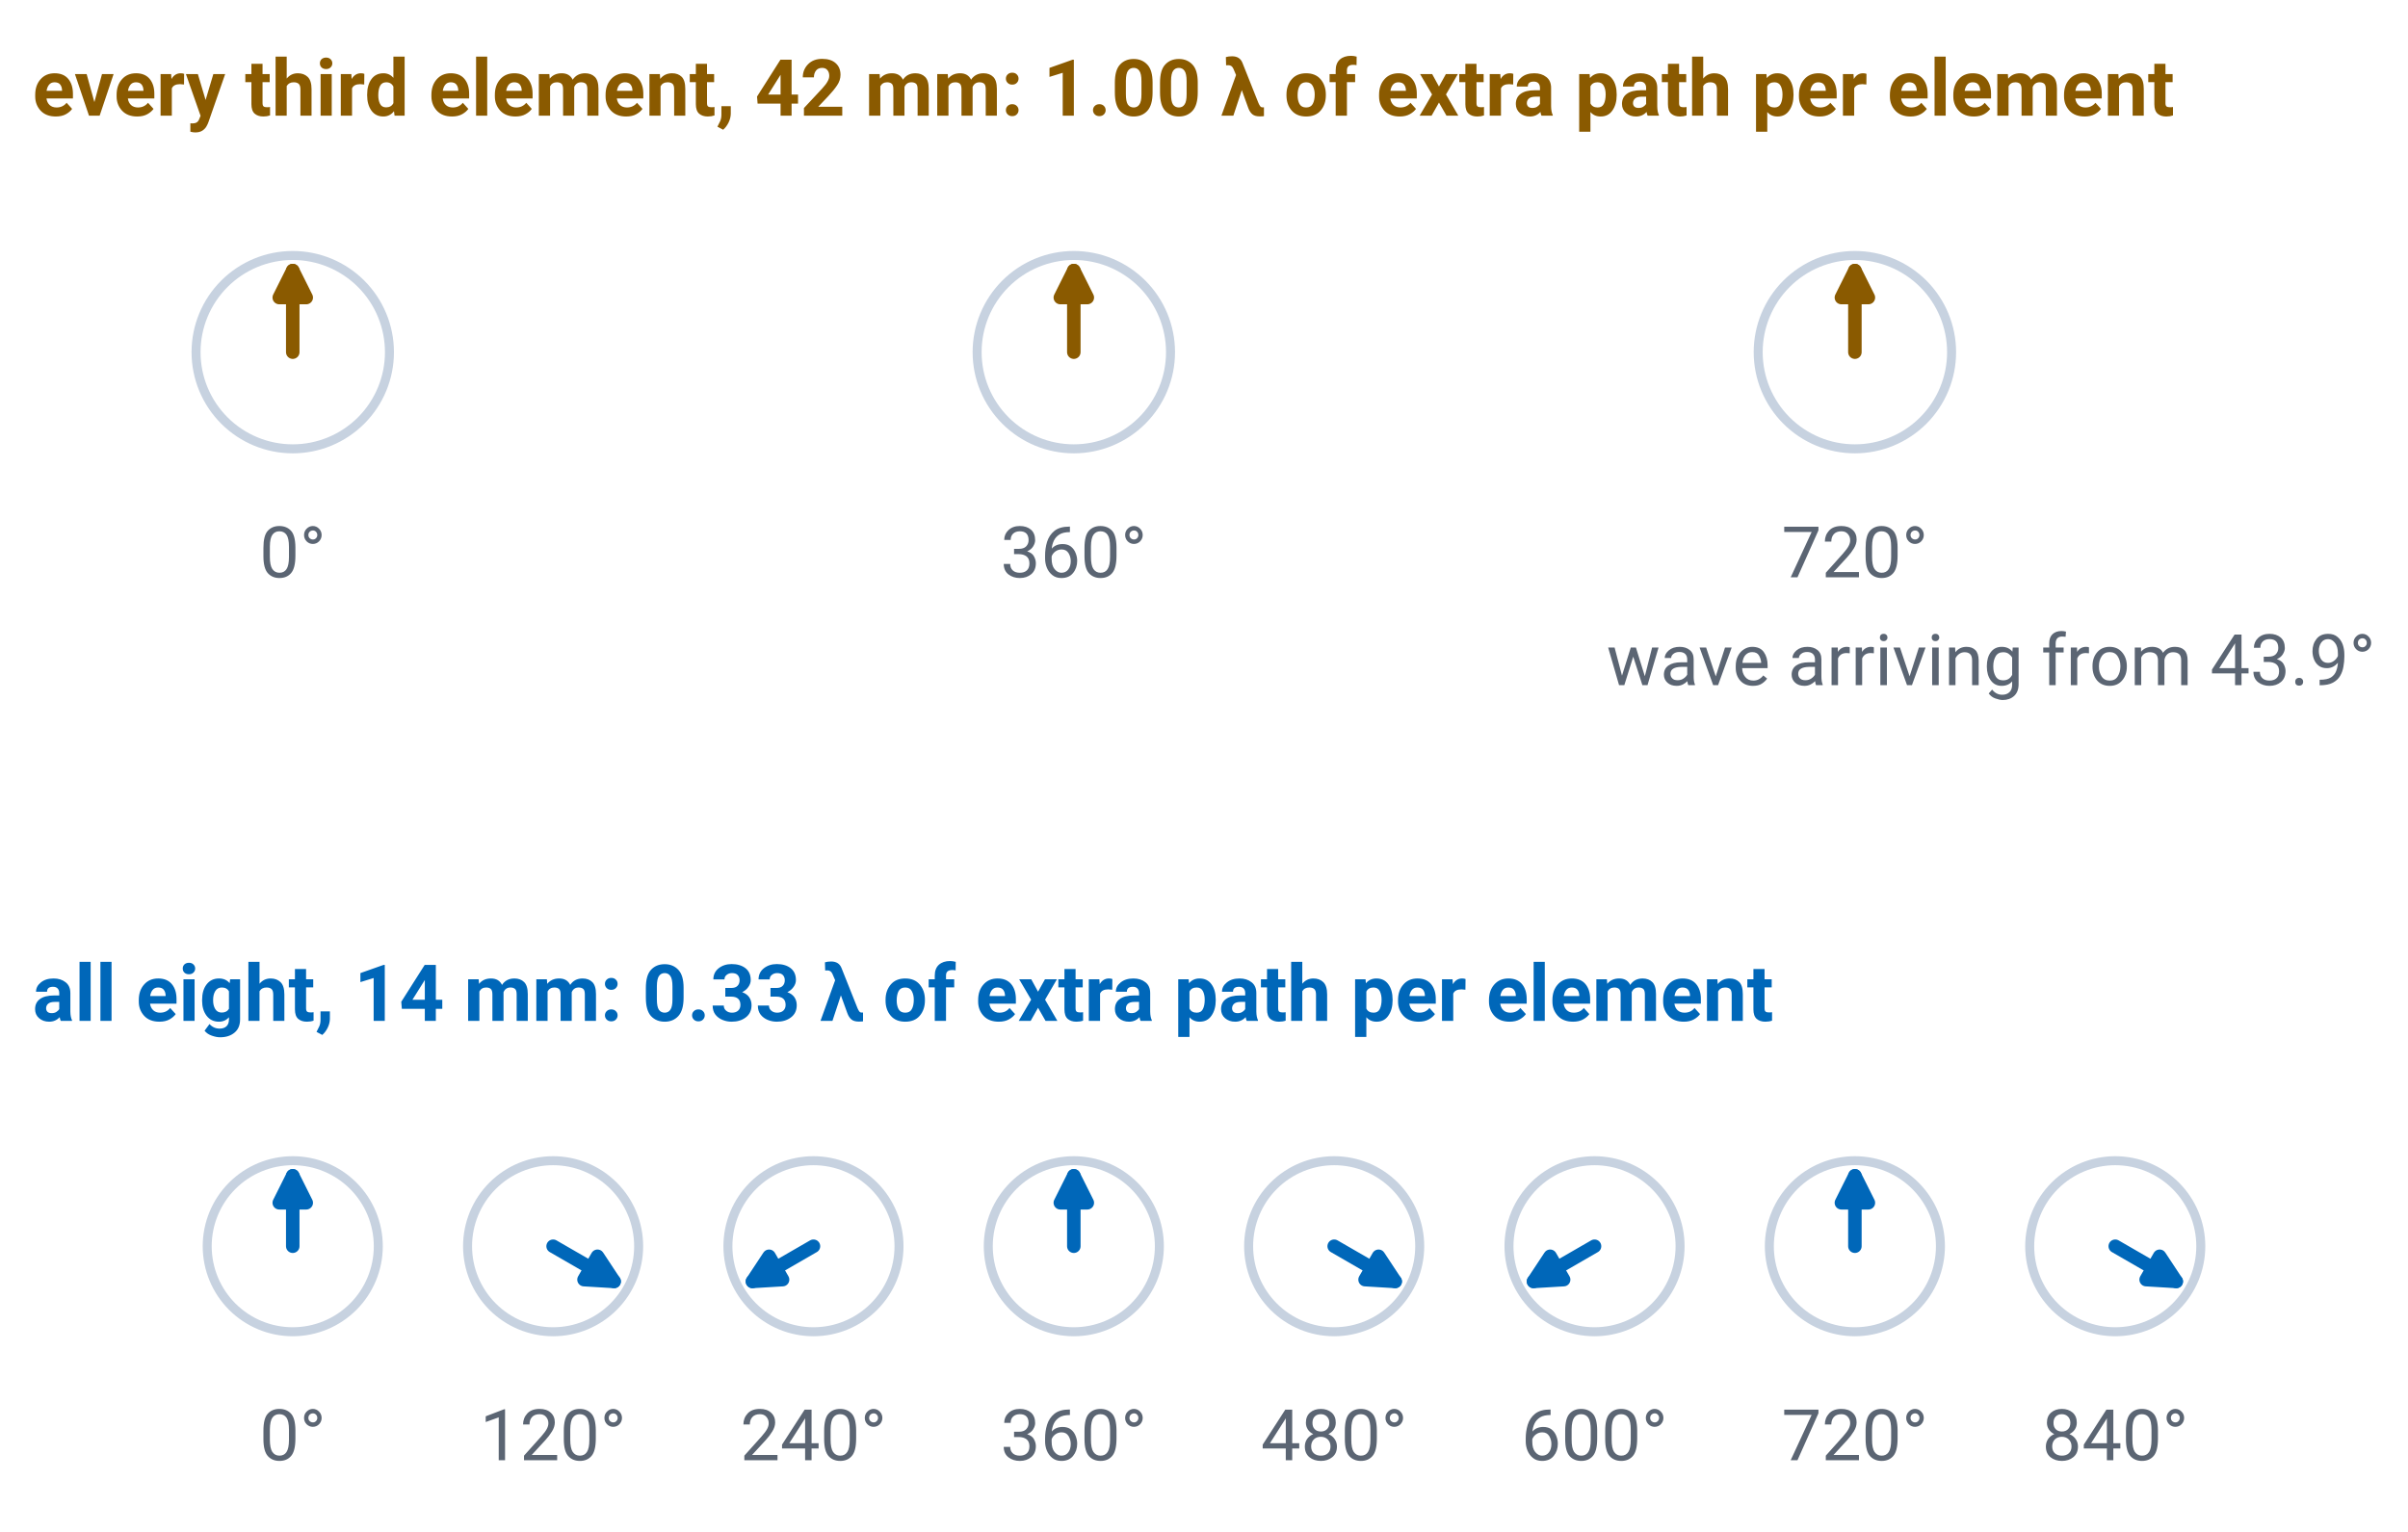
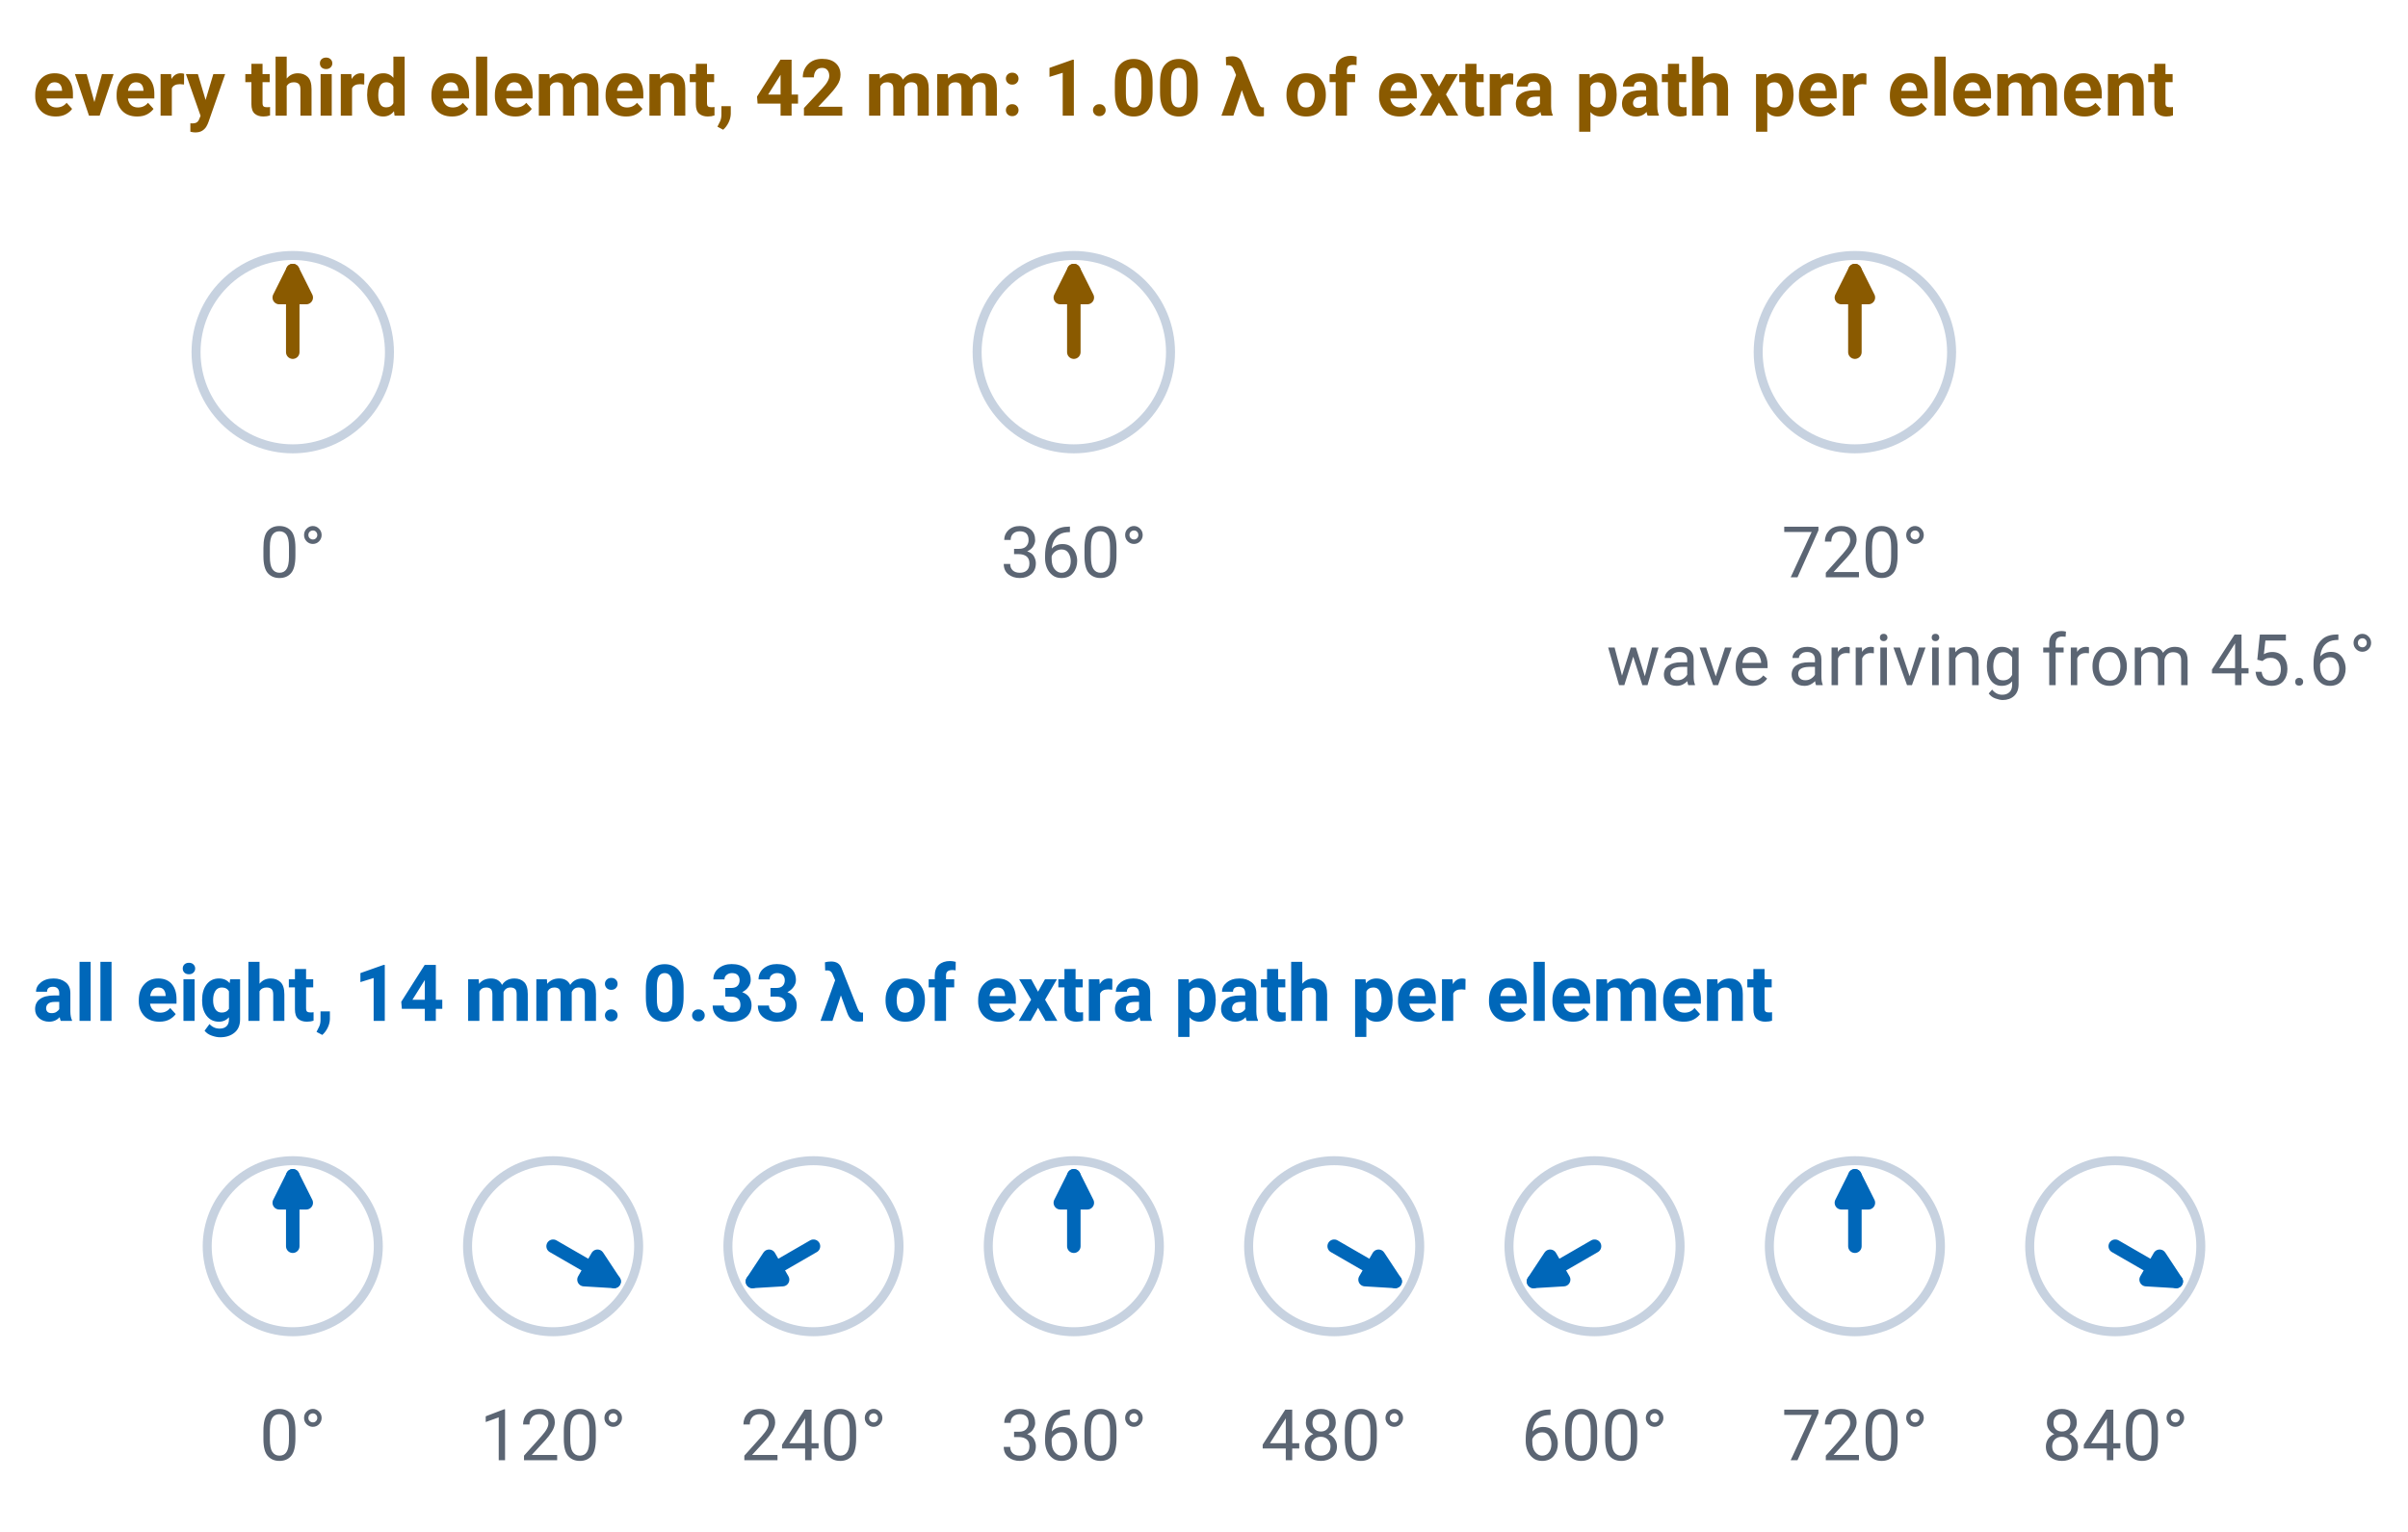
<svg xmlns="http://www.w3.org/2000/svg" width="321.12pt" height="204.288pt" viewBox="0 0 321.12 204.288" version="1.1">
  <defs>
    <style type="text/css">*{stroke-linejoin: round; stroke-linecap: butt}</style>
  </defs>
  <g id="figure_1">
    <g id="patch_1">
      <path d="M 0 204.288  L 321.12 204.288  L 321.12 0  L 0 0  L 0 204.288  z " style="fill: none" />
    </g>
    <g id="axes_1">
      <g id="patch_2">
-         <path d="M 39.04 59.872  C 42.46 59.872 45.741 58.513 48.159 56.095  C 50.577 53.677 51.936 50.396 51.936 46.976  C 51.936 43.556 50.577 40.275 48.159 37.857  C 45.741 35.439 42.46 34.08 39.04 34.08  C 35.62 34.08 32.339 35.439 29.921 37.857  C 27.503 40.275 26.144 43.556 26.144 46.976  C 26.144 50.396 27.503 53.677 29.921 56.095  C 32.339 58.513 35.62 59.872 39.04 59.872  L 39.04 59.872  z " clip-path="url(#pd04fb05497)" style="fill: none; stroke: #c7d2e0; stroke-width: 1.2; stroke-linejoin: miter" />
+         <path d="M 39.04 59.872  C 42.46 59.872 45.741 58.513 48.159 56.095  C 50.577 53.677 51.936 50.396 51.936 46.976  C 51.936 43.556 50.577 40.275 48.159 37.857  C 45.741 35.439 42.46 34.08 39.04 34.08  C 35.62 34.08 32.339 35.439 29.921 37.857  C 27.503 40.275 26.144 43.556 26.144 46.976  C 26.144 50.396 27.503 53.677 29.921 56.095  C 32.339 58.513 35.62 59.872 39.04 59.872  L 39.04 59.872  z " clip-path="url(#pfec7b56701)" style="fill: none; stroke: #c7d2e0; stroke-width: 1.2; stroke-linejoin: miter" />
      </g>
      <g id="patch_3">
-         <path d="M 143.2 59.872  C 146.62 59.872 149.901 58.513 152.319 56.095  C 154.737 53.677 156.096 50.396 156.096 46.976  C 156.096 43.556 154.737 40.275 152.319 37.857  C 149.901 35.439 146.62 34.08 143.2 34.08  C 139.78 34.08 136.499 35.439 134.081 37.857  C 131.663 40.275 130.304 43.556 130.304 46.976  C 130.304 50.396 131.663 53.677 134.081 56.095  C 136.499 58.513 139.78 59.872 143.2 59.872  L 143.2 59.872  z " clip-path="url(#pd04fb05497)" style="fill: none; stroke: #c7d2e0; stroke-width: 1.2; stroke-linejoin: miter" />
+         <path d="M 143.2 59.872  C 146.62 59.872 149.901 58.513 152.319 56.095  C 154.737 53.677 156.096 50.396 156.096 46.976  C 156.096 43.556 154.737 40.275 152.319 37.857  C 149.901 35.439 146.62 34.08 143.2 34.08  C 139.78 34.08 136.499 35.439 134.081 37.857  C 131.663 40.275 130.304 43.556 130.304 46.976  C 130.304 50.396 131.663 53.677 134.081 56.095  C 136.499 58.513 139.78 59.872 143.2 59.872  L 143.2 59.872  z " clip-path="url(#pfec7b56701)" style="fill: none; stroke: #c7d2e0; stroke-width: 1.2; stroke-linejoin: miter" />
      </g>
      <g id="patch_4">
-         <path d="M 247.36 59.872  C 250.78 59.872 254.061 58.513 256.479 56.095  C 258.897 53.677 260.256 50.396 260.256 46.976  C 260.256 43.556 258.897 40.275 256.479 37.857  C 254.061 35.439 250.78 34.08 247.36 34.08  C 243.94 34.08 240.659 35.439 238.241 37.857  C 235.823 40.275 234.464 43.556 234.464 46.976  C 234.464 50.396 235.823 53.677 238.241 56.095  C 240.659 58.513 243.94 59.872 247.36 59.872  L 247.36 59.872  z " clip-path="url(#pd04fb05497)" style="fill: none; stroke: #c7d2e0; stroke-width: 1.2; stroke-linejoin: miter" />
+         <path d="M 247.36 59.872  C 250.78 59.872 254.061 58.513 256.479 56.095  C 258.897 53.677 260.256 50.396 260.256 46.976  C 260.256 43.556 258.897 40.275 256.479 37.857  C 254.061 35.439 250.78 34.08 247.36 34.08  C 243.94 34.08 240.659 35.439 238.241 37.857  C 235.823 40.275 234.464 43.556 234.464 46.976  C 234.464 50.396 235.823 53.677 238.241 56.095  C 240.659 58.513 243.94 59.872 247.36 59.872  L 247.36 59.872  z " clip-path="url(#pfec7b56701)" style="fill: none; stroke: #c7d2e0; stroke-width: 1.2; stroke-linejoin: miter" />
      </g>
      <g id="patch_5">
        <path d="M 39.04 46.976  Q 39.04 40.528 39.04 36.092  " style="fill: none; stroke: #8a5a00; stroke-width: 1.8; stroke-linecap: round" />
        <path d="M 37.24 39.692  L 39.04 36.092  L 40.84 39.692  z " style="fill: #8a5a00; stroke: #8a5a00; stroke-width: 1.8; stroke-linecap: round" />
      </g>
      <g id="text_1">
        <text style="font-size: 9.5px; font-family:'Source Sans Pro', 'Segoe UI', Roboto, Helvetica, Arial, sans-serif; text-anchor: middle; fill: #5b6573" x="39.04" y="77.011" transform="rotate(-0 39.04 77.01113)">0°</text>
      </g>
      <g id="patch_6">
        <path d="M 143.2 46.976  Q 143.2 40.528 143.2 36.092  " style="fill: none; stroke: #8a5a00; stroke-width: 1.8; stroke-linecap: round" />
        <path d="M 141.4 39.692  L 143.2 36.092  L 145 39.692  z " style="fill: #8a5a00; stroke: #8a5a00; stroke-width: 1.8; stroke-linecap: round" />
      </g>
      <g id="text_2">
        <text style="font-size: 9.5px; font-family:'Source Sans Pro', 'Segoe UI', Roboto, Helvetica, Arial, sans-serif; text-anchor: middle; fill: #5b6573" x="143.2" y="77.011" transform="rotate(-0 143.2 77.01113)">360°</text>
      </g>
      <g id="patch_7">
        <path d="M 247.36 46.976  Q 247.36 40.528 247.36 36.092  " style="fill: none; stroke: #8a5a00; stroke-width: 1.8; stroke-linecap: round" />
        <path d="M 245.56 39.692  L 247.36 36.092  L 249.16 39.692  z " style="fill: #8a5a00; stroke: #8a5a00; stroke-width: 1.8; stroke-linecap: round" />
      </g>
      <g id="text_3">
        <text style="font-size: 9.5px; font-family:'Source Sans Pro', 'Segoe UI', Roboto, Helvetica, Arial, sans-serif; text-anchor: middle; fill: #5b6573" x="247.36" y="77.011" transform="rotate(-0 247.36 77.01113)">720°</text>
      </g>
      <g id="text_4">
        <text style="font-weight: 700; font-size: 10.5px; font-family:'Source Sans Pro', 'Segoe UI', Roboto, Helvetica, Arial, sans-serif; text-anchor: start; fill: #8a5a00" x="4.32" y="15.427" transform="rotate(-0 4.32 15.42728)">every third element, 42 mm: 1.00 λ of extra path per element</text>
      </g>
      <g id="text_5">
-         <text style="font-size: 9.5px; font-family:'Source Sans Pro', 'Segoe UI', Roboto, Helvetica, Arial, sans-serif; text-anchor: end; fill: #5b6573" x="316.8" y="91.395" transform="rotate(-0 316.8 91.39512)">wave arriving from 43.9°</text>
+         <text style="font-size: 9.5px; font-family:'Source Sans Pro', 'Segoe UI', Roboto, Helvetica, Arial, sans-serif; text-anchor: end; fill: #5b6573" x="316.8" y="91.395" transform="rotate(-0 316.8 91.39512)">wave arriving from 45.6°</text>
      </g>
    </g>
    <g id="axes_2">
      <g id="patch_8">
-         <path d="M 39.04 177.648  C 42.065 177.648 44.967 176.446 47.107 174.306  C 49.246 172.167 50.448 169.265 50.448 166.24  C 50.448 163.214 49.246 160.312 47.107 158.173  C 44.967 156.034 42.065 154.832 39.04 154.832  C 36.015 154.832 33.113 156.034 30.973 158.173  C 28.834 160.312 27.632 163.214 27.632 166.24  C 27.632 169.265 28.834 172.167 30.973 174.306  C 33.113 176.446 36.015 177.648 39.04 177.648  L 39.04 177.648  z " clip-path="url(#p0926ec4a88)" style="fill: none; stroke: #c7d2e0; stroke-width: 1.2; stroke-linejoin: miter" />
+         <path d="M 39.04 177.648  C 42.065 177.648 44.967 176.446 47.107 174.306  C 49.246 172.167 50.448 169.265 50.448 166.24  C 50.448 163.214 49.246 160.312 47.107 158.173  C 44.967 156.034 42.065 154.832 39.04 154.832  C 36.015 154.832 33.113 156.034 30.973 158.173  C 28.834 160.312 27.632 163.214 27.632 166.24  C 27.632 169.265 28.834 172.167 30.973 174.306  C 33.113 176.446 36.015 177.648 39.04 177.648  L 39.04 177.648  z " clip-path="url(#pb22dd29556)" style="fill: none; stroke: #c7d2e0; stroke-width: 1.2; stroke-linejoin: miter" />
      </g>
      <g id="patch_9">
-         <path d="M 73.76 177.648  C 76.785 177.648 79.687 176.446 81.827 174.306  C 83.966 172.167 85.168 169.265 85.168 166.24  C 85.168 163.214 83.966 160.312 81.827 158.173  C 79.687 156.034 76.785 154.832 73.76 154.832  C 70.735 154.832 67.833 156.034 65.693 158.173  C 63.554 160.312 62.352 163.214 62.352 166.24  C 62.352 169.265 63.554 172.167 65.693 174.306  C 67.833 176.446 70.735 177.648 73.76 177.648  L 73.76 177.648  z " clip-path="url(#p0926ec4a88)" style="fill: none; stroke: #c7d2e0; stroke-width: 1.2; stroke-linejoin: miter" />
+         <path d="M 73.76 177.648  C 76.785 177.648 79.687 176.446 81.827 174.306  C 83.966 172.167 85.168 169.265 85.168 166.24  C 85.168 163.214 83.966 160.312 81.827 158.173  C 79.687 156.034 76.785 154.832 73.76 154.832  C 70.735 154.832 67.833 156.034 65.693 158.173  C 63.554 160.312 62.352 163.214 62.352 166.24  C 62.352 169.265 63.554 172.167 65.693 174.306  C 67.833 176.446 70.735 177.648 73.76 177.648  L 73.76 177.648  z " clip-path="url(#pb22dd29556)" style="fill: none; stroke: #c7d2e0; stroke-width: 1.2; stroke-linejoin: miter" />
      </g>
      <g id="patch_10">
-         <path d="M 108.48 177.648  C 111.505 177.648 114.407 176.446 116.547 174.306  C 118.686 172.167 119.888 169.265 119.888 166.24  C 119.888 163.214 118.686 160.312 116.547 158.173  C 114.407 156.034 111.505 154.832 108.48 154.832  C 105.455 154.832 102.553 156.034 100.413 158.173  C 98.274 160.312 97.072 163.214 97.072 166.24  C 97.072 169.265 98.274 172.167 100.413 174.306  C 102.553 176.446 105.455 177.648 108.48 177.648  L 108.48 177.648  z " clip-path="url(#p0926ec4a88)" style="fill: none; stroke: #c7d2e0; stroke-width: 1.2; stroke-linejoin: miter" />
+         <path d="M 108.48 177.648  C 111.505 177.648 114.407 176.446 116.547 174.306  C 118.686 172.167 119.888 169.265 119.888 166.24  C 119.888 163.214 118.686 160.312 116.547 158.173  C 114.407 156.034 111.505 154.832 108.48 154.832  C 105.455 154.832 102.553 156.034 100.413 158.173  C 98.274 160.312 97.072 163.214 97.072 166.24  C 97.072 169.265 98.274 172.167 100.413 174.306  C 102.553 176.446 105.455 177.648 108.48 177.648  L 108.48 177.648  z " clip-path="url(#pb22dd29556)" style="fill: none; stroke: #c7d2e0; stroke-width: 1.2; stroke-linejoin: miter" />
      </g>
      <g id="patch_11">
-         <path d="M 143.2 177.648  C 146.225 177.648 149.127 176.446 151.267 174.306  C 153.406 172.167 154.608 169.265 154.608 166.24  C 154.608 163.214 153.406 160.312 151.267 158.173  C 149.127 156.034 146.225 154.832 143.2 154.832  C 140.175 154.832 137.273 156.034 135.133 158.173  C 132.994 160.312 131.792 163.214 131.792 166.24  C 131.792 169.265 132.994 172.167 135.133 174.306  C 137.273 176.446 140.175 177.648 143.2 177.648  L 143.2 177.648  z " clip-path="url(#p0926ec4a88)" style="fill: none; stroke: #c7d2e0; stroke-width: 1.2; stroke-linejoin: miter" />
+         <path d="M 143.2 177.648  C 146.225 177.648 149.127 176.446 151.267 174.306  C 153.406 172.167 154.608 169.265 154.608 166.24  C 154.608 163.214 153.406 160.312 151.267 158.173  C 149.127 156.034 146.225 154.832 143.2 154.832  C 140.175 154.832 137.273 156.034 135.133 158.173  C 132.994 160.312 131.792 163.214 131.792 166.24  C 131.792 169.265 132.994 172.167 135.133 174.306  C 137.273 176.446 140.175 177.648 143.2 177.648  L 143.2 177.648  z " clip-path="url(#pb22dd29556)" style="fill: none; stroke: #c7d2e0; stroke-width: 1.2; stroke-linejoin: miter" />
      </g>
      <g id="patch_12">
-         <path d="M 177.92 177.648  C 180.945 177.648 183.847 176.446 185.987 174.306  C 188.126 172.167 189.328 169.265 189.328 166.24  C 189.328 163.214 188.126 160.312 185.987 158.173  C 183.847 156.034 180.945 154.832 177.92 154.832  C 174.895 154.832 171.993 156.034 169.853 158.173  C 167.714 160.312 166.512 163.214 166.512 166.24  C 166.512 169.265 167.714 172.167 169.853 174.306  C 171.993 176.446 174.895 177.648 177.92 177.648  L 177.92 177.648  z " clip-path="url(#p0926ec4a88)" style="fill: none; stroke: #c7d2e0; stroke-width: 1.2; stroke-linejoin: miter" />
+         <path d="M 177.92 177.648  C 180.945 177.648 183.847 176.446 185.987 174.306  C 188.126 172.167 189.328 169.265 189.328 166.24  C 189.328 163.214 188.126 160.312 185.987 158.173  C 183.847 156.034 180.945 154.832 177.92 154.832  C 174.895 154.832 171.993 156.034 169.853 158.173  C 167.714 160.312 166.512 163.214 166.512 166.24  C 166.512 169.265 167.714 172.167 169.853 174.306  C 171.993 176.446 174.895 177.648 177.92 177.648  L 177.92 177.648  z " clip-path="url(#pb22dd29556)" style="fill: none; stroke: #c7d2e0; stroke-width: 1.2; stroke-linejoin: miter" />
      </g>
      <g id="patch_13">
-         <path d="M 212.64 177.648  C 215.665 177.648 218.567 176.446 220.707 174.306  C 222.846 172.167 224.048 169.265 224.048 166.24  C 224.048 163.214 222.846 160.312 220.707 158.173  C 218.567 156.034 215.665 154.832 212.64 154.832  C 209.615 154.832 206.713 156.034 204.573 158.173  C 202.434 160.312 201.232 163.214 201.232 166.24  C 201.232 169.265 202.434 172.167 204.573 174.306  C 206.713 176.446 209.615 177.648 212.64 177.648  L 212.64 177.648  z " clip-path="url(#p0926ec4a88)" style="fill: none; stroke: #c7d2e0; stroke-width: 1.2; stroke-linejoin: miter" />
+         <path d="M 212.64 177.648  C 215.665 177.648 218.567 176.446 220.707 174.306  C 222.846 172.167 224.048 169.265 224.048 166.24  C 224.048 163.214 222.846 160.312 220.707 158.173  C 218.567 156.034 215.665 154.832 212.64 154.832  C 209.615 154.832 206.713 156.034 204.573 158.173  C 202.434 160.312 201.232 163.214 201.232 166.24  C 201.232 169.265 202.434 172.167 204.573 174.306  C 206.713 176.446 209.615 177.648 212.64 177.648  L 212.64 177.648  z " clip-path="url(#pb22dd29556)" style="fill: none; stroke: #c7d2e0; stroke-width: 1.2; stroke-linejoin: miter" />
      </g>
      <g id="patch_14">
-         <path d="M 247.36 177.648  C 250.385 177.648 253.287 176.446 255.427 174.306  C 257.566 172.167 258.768 169.265 258.768 166.24  C 258.768 163.214 257.566 160.312 255.427 158.173  C 253.287 156.034 250.385 154.832 247.36 154.832  C 244.335 154.832 241.433 156.034 239.293 158.173  C 237.154 160.312 235.952 163.214 235.952 166.24  C 235.952 169.265 237.154 172.167 239.293 174.306  C 241.433 176.446 244.335 177.648 247.36 177.648  L 247.36 177.648  z " clip-path="url(#p0926ec4a88)" style="fill: none; stroke: #c7d2e0; stroke-width: 1.2; stroke-linejoin: miter" />
+         <path d="M 247.36 177.648  C 250.385 177.648 253.287 176.446 255.427 174.306  C 257.566 172.167 258.768 169.265 258.768 166.24  C 258.768 163.214 257.566 160.312 255.427 158.173  C 253.287 156.034 250.385 154.832 247.36 154.832  C 244.335 154.832 241.433 156.034 239.293 158.173  C 237.154 160.312 235.952 163.214 235.952 166.24  C 235.952 169.265 237.154 172.167 239.293 174.306  C 241.433 176.446 244.335 177.648 247.36 177.648  L 247.36 177.648  z " clip-path="url(#pb22dd29556)" style="fill: none; stroke: #c7d2e0; stroke-width: 1.2; stroke-linejoin: miter" />
      </g>
      <g id="patch_15">
-         <path d="M 282.08 177.648  C 285.105 177.648 288.007 176.446 290.147 174.306  C 292.286 172.167 293.488 169.265 293.488 166.24  C 293.488 163.214 292.286 160.312 290.147 158.173  C 288.007 156.034 285.105 154.832 282.08 154.832  C 279.055 154.832 276.153 156.034 274.013 158.173  C 271.874 160.312 270.672 163.214 270.672 166.24  C 270.672 169.265 271.874 172.167 274.013 174.306  C 276.153 176.446 279.055 177.648 282.08 177.648  L 282.08 177.648  z " clip-path="url(#p0926ec4a88)" style="fill: none; stroke: #c7d2e0; stroke-width: 1.2; stroke-linejoin: miter" />
+         <path d="M 282.08 177.648  C 285.105 177.648 288.007 176.446 290.147 174.306  C 292.286 172.167 293.488 169.265 293.488 166.24  C 293.488 163.214 292.286 160.312 290.147 158.173  C 288.007 156.034 285.105 154.832 282.08 154.832  C 279.055 154.832 276.153 156.034 274.013 158.173  C 271.874 160.312 270.672 163.214 270.672 166.24  C 270.672 169.265 271.874 172.167 274.013 174.306  C 276.153 176.446 279.055 177.648 282.08 177.648  L 282.08 177.648  z " clip-path="url(#pb22dd29556)" style="fill: none; stroke: #c7d2e0; stroke-width: 1.2; stroke-linejoin: miter" />
      </g>
      <g id="patch_16">
        <path d="M 39.04 166.24  Q 39.04 160.536 39.04 156.844  " style="fill: none; stroke: #0067b9; stroke-width: 1.8; stroke-linecap: round" />
        <path d="M 37.24 160.444  L 39.04 156.844  L 40.84 160.444  z " style="fill: #0067b9; stroke: #0067b9; stroke-width: 1.8; stroke-linecap: round" />
      </g>
      <g id="text_6">
        <text style="font-size: 9.5px; font-family:'Source Sans Pro', 'Segoe UI', Roboto, Helvetica, Arial, sans-serif; text-anchor: middle; fill: #5b6573" x="39.04" y="194.787" transform="rotate(-0 39.04 194.7867)">0°</text>
      </g>
      <g id="patch_17">
        <path d="M 73.76 166.24  Q 78.7 169.092 81.897 170.937  " style="fill: none; stroke: #0067b9; stroke-width: 1.8; stroke-linecap: round" />
        <path d="M 79.679 167.579  L 81.897 170.937  L 77.879 170.696  z " style="fill: #0067b9; stroke: #0067b9; stroke-width: 1.8; stroke-linecap: round" />
      </g>
      <g id="text_7">
        <text style="font-size: 9.5px; font-family:'Source Sans Pro', 'Segoe UI', Roboto, Helvetica, Arial, sans-serif; text-anchor: middle; fill: #5b6573" x="73.76" y="194.787" transform="rotate(-0 73.76 194.7867)">120°</text>
      </g>
      <g id="patch_18">
        <path d="M 108.48 166.24  Q 103.54 169.092 100.343 170.937  " style="fill: none; stroke: #0067b9; stroke-width: 1.8; stroke-linecap: round" />
        <path d="M 104.361 170.696  L 100.343 170.937  L 102.561 167.579  z " style="fill: #0067b9; stroke: #0067b9; stroke-width: 1.8; stroke-linecap: round" />
      </g>
      <g id="text_8">
        <text style="font-size: 9.5px; font-family:'Source Sans Pro', 'Segoe UI', Roboto, Helvetica, Arial, sans-serif; text-anchor: middle; fill: #5b6573" x="108.48" y="194.787" transform="rotate(-0 108.48 194.7867)">240°</text>
      </g>
      <g id="patch_19">
        <path d="M 143.2 166.24  Q 143.2 160.536 143.2 156.844  " style="fill: none; stroke: #0067b9; stroke-width: 1.8; stroke-linecap: round" />
        <path d="M 141.4 160.444  L 143.2 156.844  L 145 160.444  z " style="fill: #0067b9; stroke: #0067b9; stroke-width: 1.8; stroke-linecap: round" />
      </g>
      <g id="text_9">
        <text style="font-size: 9.5px; font-family:'Source Sans Pro', 'Segoe UI', Roboto, Helvetica, Arial, sans-serif; text-anchor: middle; fill: #5b6573" x="143.2" y="194.787" transform="rotate(-0 143.2 194.7867)">360°</text>
      </g>
      <g id="patch_20">
        <path d="M 177.92 166.24  Q 182.86 169.092 186.057 170.937  " style="fill: none; stroke: #0067b9; stroke-width: 1.8; stroke-linecap: round" />
        <path d="M 183.839 167.579  L 186.057 170.937  L 182.039 170.696  z " style="fill: #0067b9; stroke: #0067b9; stroke-width: 1.8; stroke-linecap: round" />
      </g>
      <g id="text_10">
        <text style="font-size: 9.5px; font-family:'Source Sans Pro', 'Segoe UI', Roboto, Helvetica, Arial, sans-serif; text-anchor: middle; fill: #5b6573" x="177.92" y="194.787" transform="rotate(-0 177.92 194.7867)">480°</text>
      </g>
      <g id="patch_21">
        <path d="M 212.64 166.24  Q 207.7 169.092 204.503 170.937  " style="fill: none; stroke: #0067b9; stroke-width: 1.8; stroke-linecap: round" />
        <path d="M 208.521 170.696  L 204.503 170.937  L 206.721 167.579  z " style="fill: #0067b9; stroke: #0067b9; stroke-width: 1.8; stroke-linecap: round" />
      </g>
      <g id="text_11">
        <text style="font-size: 9.5px; font-family:'Source Sans Pro', 'Segoe UI', Roboto, Helvetica, Arial, sans-serif; text-anchor: middle; fill: #5b6573" x="212.64" y="194.787" transform="rotate(-0 212.64 194.7867)">600°</text>
      </g>
      <g id="patch_22">
        <path d="M 247.36 166.24  Q 247.36 160.536 247.36 156.844  " style="fill: none; stroke: #0067b9; stroke-width: 1.8; stroke-linecap: round" />
        <path d="M 245.56 160.444  L 247.36 156.844  L 249.16 160.444  z " style="fill: #0067b9; stroke: #0067b9; stroke-width: 1.8; stroke-linecap: round" />
      </g>
      <g id="text_12">
        <text style="font-size: 9.5px; font-family:'Source Sans Pro', 'Segoe UI', Roboto, Helvetica, Arial, sans-serif; text-anchor: middle; fill: #5b6573" x="247.36" y="194.787" transform="rotate(-0 247.36 194.7867)">720°</text>
      </g>
      <g id="patch_23">
        <path d="M 282.08 166.24  Q 287.02 169.092 290.217 170.937  " style="fill: none; stroke: #0067b9; stroke-width: 1.8; stroke-linecap: round" />
        <path d="M 287.999 167.579  L 290.217 170.937  L 286.199 170.696  z " style="fill: #0067b9; stroke: #0067b9; stroke-width: 1.8; stroke-linecap: round" />
      </g>
      <g id="text_13">
        <text style="font-size: 9.5px; font-family:'Source Sans Pro', 'Segoe UI', Roboto, Helvetica, Arial, sans-serif; text-anchor: middle; fill: #5b6573" x="282.08" y="194.787" transform="rotate(-0 282.08 194.7867)">840°</text>
      </g>
      <g id="text_14">
        <text style="font-weight: 700; font-size: 10.5px; font-family:'Source Sans Pro', 'Segoe UI', Roboto, Helvetica, Arial, sans-serif; text-anchor: start; fill: #0067b9" x="4.32" y="136.179" transform="rotate(-0 4.32 136.1789)">all eight, 14 mm: 0.33 λ of extra path per element</text>
      </g>
    </g>
  </g>
  <defs>
-     <clipPath id="pd04fb05497">
+     <clipPath id="pfec7b56701">
      <rect x="4.32" y="4.32" width="312.48" height="77.872" />
    </clipPath>
-     <clipPath id="p0926ec4a88">
+     <clipPath id="pb22dd29556">
      <rect x="4.32" y="125.072" width="312.48" height="74.896" />
    </clipPath>
  </defs>
</svg>
